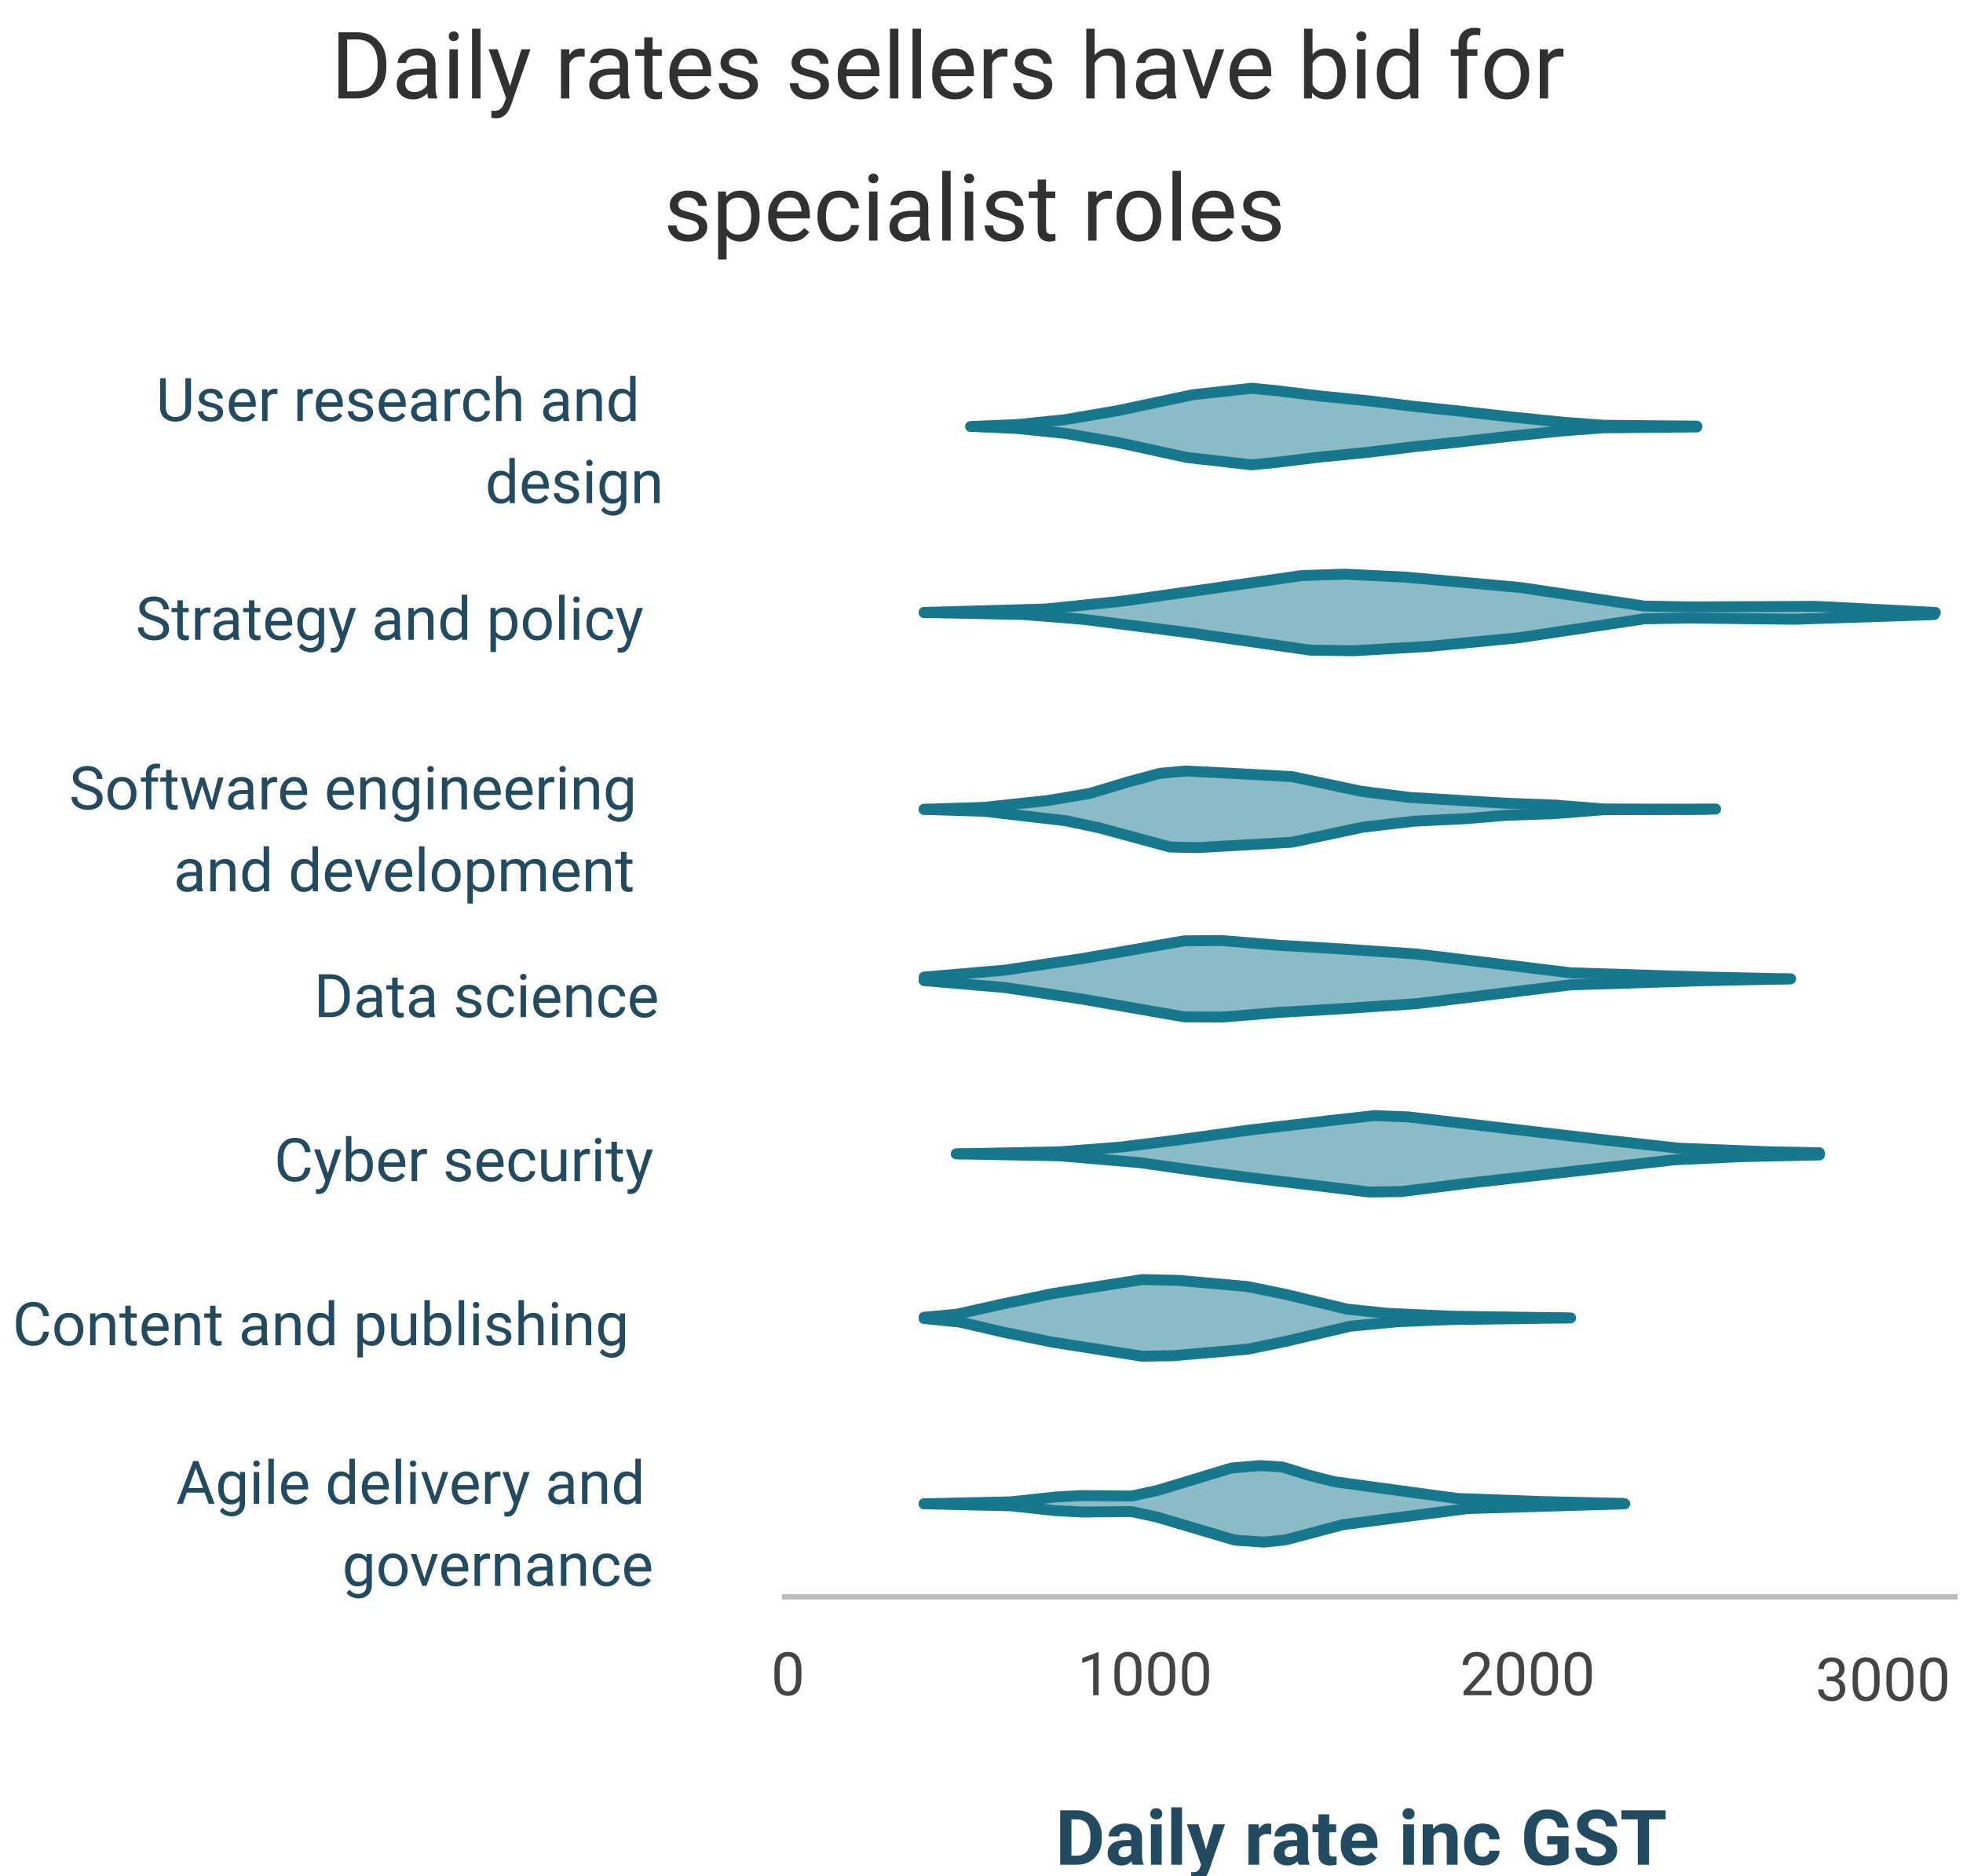
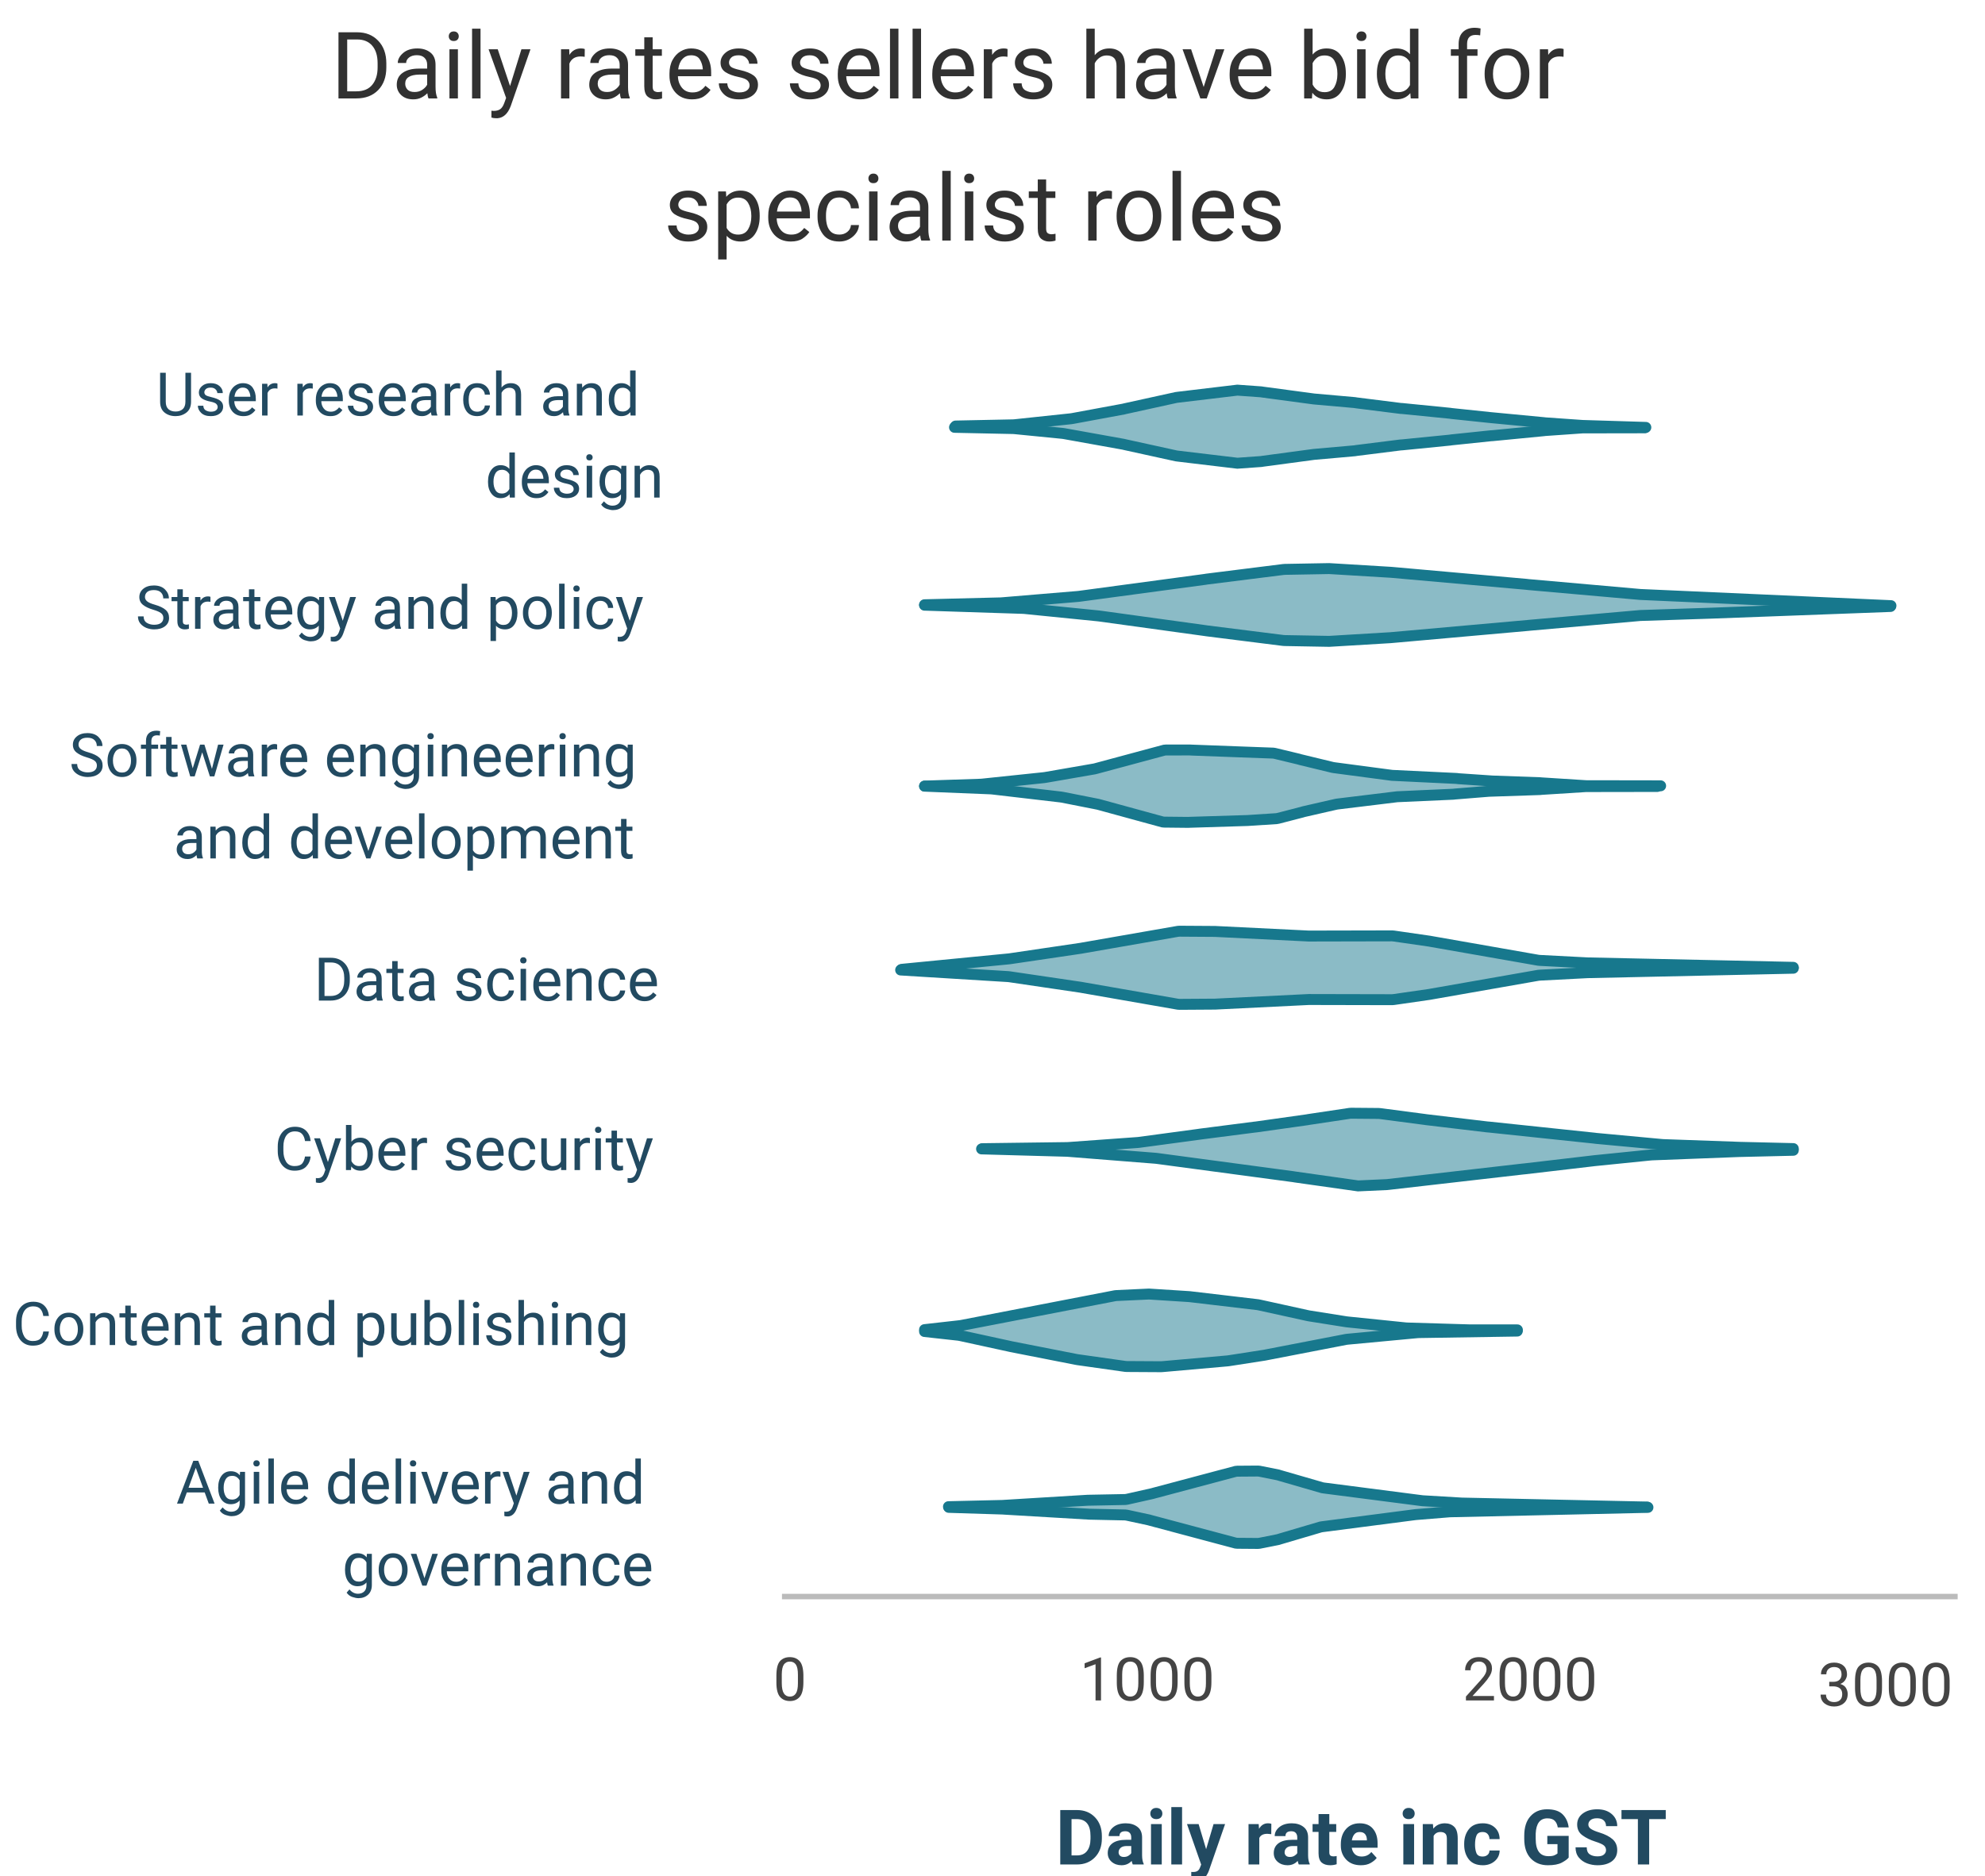
- <svg xmlns="http://www.w3.org/2000/svg" font-family="-apple-system, BlinkMacSystemFont, &quot;Segoe UI&quot;, Roboto, Helvetica, Arial, sans-serif, &quot;Apple Color Emoji&quot;, &quot;Segoe UI Emoji&quot;, &quot;Segoe UI Symbol&quot;" width="359px" height="343px" viewBox="0 0 359 343" version="1.1" style="background: #FFFFFF;">
+ <svg xmlns="http://www.w3.org/2000/svg" font-family="-apple-system, BlinkMacSystemFont, &quot;Segoe UI&quot;, Roboto, Helvetica, Arial, sans-serif, &quot;Apple Color Emoji&quot;, &quot;Segoe UI Emoji&quot;, &quot;Segoe UI Symbol&quot;" width="363px" height="343px" viewBox="0 0 363 343" version="1.1" style="background: #FFFFFF;">
  <defs />
-   <g id="Symbols" stroke="none" stroke-width="1" fill="none" fill-rule="evenodd">
-     <g id="768-seller-rates-per-role">
-       <text id="Daily-rates-sellers" font-size="17" font-weight="normal" line-spacing="26" fill="#313131">
-         <tspan x="60.492" y="18">Daily rates sellers have bid for </tspan>
-         <tspan x="121.403" y="44">specialist roles</tspan>
+   <g id="768-Daily-rates-per-role" stroke="none" stroke-width="1" fill="none" fill-rule="evenodd">
+     <text id="Daily-rates-sellers" font-size="17" font-weight="normal" line-spacing="26" fill="#313131">
+       <tspan x="60.492" y="18">Daily rates sellers have bid for </tspan>
+       <tspan x="121.403" y="44">specialist roles</tspan>
+     </text>
+     <text id="Daily-rate-inc-GST" font-size="14" font-weight="bold" fill="#224A61">
+       <tspan x="193" y="341">Daily rate inc GST</tspan>
+     </text>
+     <g id="Group-3" transform="translate(1, 64)" fill="#224A61" font-size="11" font-weight="normal">
+       <text id="User-research-and-de">
+         <tspan x="27.532" y="12">User research and </tspan>
+         <tspan x="87.731" y="27">design</tspan>
      </text>
-       <text id="Daily-rate-inc-GST" font-size="14" font-weight="bold" fill="#224A61">
-         <tspan x="193" y="341">Daily rate inc GST</tspan>
+     </g>
+     <g id="Group-7" transform="translate(0, 130)" fill="#224A61" font-size="11" font-weight="normal">
+       <text id="Software-engineering">
+         <tspan x="12.639" y="12">Software engineering </tspan>
+         <tspan x="31.733" y="27">and development</tspan>
      </text>
-       <path d="M143,292 L358,292" id="Shape-Copy" stroke="#BBBBBB" fill-opacity="0.3" fill="#001F5F" fill-rule="nonzero" />
-       <text id="1000-copy" fill="#444444" font-size="11" font-weight="normal">
-         <tspan x="197" y="310">1000</tspan>
+     </g>
+     <g id="Group-7-Copy" transform="translate(0, 103)" fill="#224A61" font-size="11" font-weight="normal">
+       <text id="Strategy-and-policy">
+         <tspan x="24.794" y="12">Strategy and policy</tspan>
      </text>
-       <text id="2000-copy" fill="#444444" font-size="11" font-weight="normal">
-         <tspan x="267" y="310">2000</tspan>
+     </g>
+     <g id="Group-4" transform="translate(0, 171)" fill="#224A61" font-size="11" font-weight="normal">
+       <text id="Data-science">
+         <tspan x="57.407" y="12">Data science</tspan>
      </text>
-       <text id="3000-copy" fill="#444444" font-size="11" font-weight="normal">
-         <tspan x="332" y="311">3000</tspan>
+     </g>
+     <g id="Group-5" transform="translate(1, 202)" fill="#224A61" font-size="11" font-weight="normal">
+       <text id="Cyber-security">
+         <tspan x="49.152" y="12">Cyber security</tspan>
      </text>
-       <g id="Group-3" transform="translate(1, 65)" fill="#224A61" font-size="11" font-weight="normal">
-         <text id="User-research-and-de">
-           <tspan x="27.532" y="12">User research and </tspan>
-           <tspan x="87.731" y="27">design</tspan>
+     </g>
+     <text id="Content-and-publishi" font-size="11" font-weight="normal" fill="#224A61">
+       <tspan x="2.294" y="246">Content and publishing</tspan>
+     </text>
+     <g id="Group-6" transform="translate(1, 263)" fill="#224A61" font-size="11" font-weight="normal">
+       <text id="Agile-delivery-and-g">
+         <tspan x="31.211" y="12">Agile delivery and </tspan>
+         <tspan x="61.579" y="27">governance</tspan>
+       </text>
+     </g>
+     <g id="Group-35-Copy" transform="translate(141, 71)">
+       <g id="Group-2-Copy" transform="translate(0, 221)">
+         <path d="M2,0 L217,0" id="Shape-Copy" stroke="#BBBBBB" fill-opacity="0.3" fill="#001F5F" fill-rule="nonzero" />
+         <text id="1000" fill="#444444" font-size="11" font-weight="normal">
+           <tspan x="56.421" y="19">1000</tspan>
+         </text>
+         <text id="2000" fill="#444444" font-size="11" font-weight="normal">
+           <tspan x="126.421" y="19">2000</tspan>
+         </text>
+         <text id="3000" fill="#444444" font-size="11" font-weight="normal">
+           <tspan x="191.421" y="20">3000</tspan>
+         </text>
+         <text id="0" fill="#444444" font-size="11" font-weight="normal">
+           <tspan x="0.355" y="19">0</tspan>
        </text>
      </g>
-       <g id="Group-7" transform="translate(0, 136)" fill="#224A61" font-size="11" font-weight="normal">
-         <text id="Software-engineering">
-           <tspan x="12.639" y="12">Software engineering </tspan>
-           <tspan x="31.733" y="27">and development</tspan>
-         </text>
-       </g>
-       <g id="Group-7-Copy" transform="translate(0, 105)" fill="#224A61" font-size="11" font-weight="normal">
-         <text id="Strategy-and-policy">
-           <tspan x="24.794" y="12">Strategy and policy</tspan>
-         </text>
-       </g>
-       <g id="Group-4" transform="translate(0, 174)" fill="#224A61" font-size="11" font-weight="normal">
-         <text id="Data-science">
-           <tspan x="57.407" y="12">Data science</tspan>
-         </text>
-       </g>
-       <g id="Group-5" transform="translate(1, 204)" fill="#224A61" font-size="11" font-weight="normal">
-         <text id="Cyber-security">
-           <tspan x="49.152" y="12">Cyber security</tspan>
-         </text>
-       </g>
-       <text id="Content-and-publishi" font-size="11" font-weight="normal" fill="#224A61">
-         <tspan x="2.294" y="246">Content and publishing</tspan>
-       </text>
-       <g id="Group-6" transform="translate(1, 263)" fill="#224A61" font-size="11" font-weight="normal">
-         <text id="Agile-delivery-and-g">
-           <tspan x="31.211" y="12">Agile delivery and </tspan>
-           <tspan x="61.579" y="27">governance</tspan>
-         </text>
-       </g>
-       <text id="0-copy" fill="#444444" font-size="11" font-weight="normal">
-         <tspan x="141" y="310">0</tspan>
-       </text>
-       <g id="Group" transform="translate(169, 71)">
-         <g id="Group-19" transform="translate(0, 197)">
-           <polygon id="Shape" fill="#8BBBC6" fill-rule="nonzero" points="0 7 15.701 7.356 16.024 7.38 23.715 8.209 24.035 8.248 28.842 8.501 37.811 8.423 38.134 8.458 42.619 9.428 42.938 9.525 56.719 13.61 57.038 13.659 62.165 14 66.011 13.61 66.33 13.537 76.585 10.817 76.908 10.778 99.338 7.877 124.65 7.058 128.176 6.927 112.795 6.586 97.736 6.035 75.303 2.998 74.983 2.949 70.176 1.726 69.856 1.614 65.691 0.317 65.372 0.253 61.846 0 56.399 0.439 56.076 0.492 42.938 4.475 42.619 4.572 38.134 5.542 37.811 5.577 29.162 5.503 24.035 5.752 23.715 5.791 16.024 6.62 15.701 6.644" />
-           <polyline id="Shape" stroke="#17788D" stroke-width="2" stroke-linecap="round" points="0 7 15.701 6.644 16.024 6.62 23.715 5.791 24.035 5.752 28.842 5.494 37.811 5.577 38.134 5.542 42.619 4.572 42.938 4.475 56.076 0.492 56.399 0.439 61.526 0.005 65.372 0.253 65.691 0.317 69.856 1.614 70.176 1.726 74.983 2.949 75.303 2.998 97.413 6.015 97.736 6.035 112.475 6.571 112.795 6.586 127.857 6.932" />
-           <polyline id="Shape" stroke="#17788D" stroke-width="2" stroke-linecap="round" points="0 7 15.701 7.356 16.024 7.38 23.715 8.209 24.035 8.248 28.842 8.501 37.811 8.423 38.134 8.458 42.619 9.428 42.938 9.525 56.719 13.61 57.038 13.659 62.165 14 66.011 13.61 66.33 13.537 76.585 10.817 76.908 10.778 99.338 7.877 99.657 7.858 128.152 7" />
+       <g id="Group-Copy" transform="translate(23, 0)">
+         <g id="Group-23" transform="translate(10, 0)">
+           <polygon id="Shape" fill="#8BBBC6" fill-rule="nonzero" points="11.243 7.379 20.259 8.259 20.572 8.301 31.451 10.256 31.761 10.331 41.09 12.379 41.4 12.421 52.283 13.72 56.634 13.408 56.944 13.357 66.273 12.105 73.735 11.444 74.045 11.392 82.127 10.378 91.146 9.493 91.456 9.446 98.604 8.701 108.243 7.78 108.553 7.742 115.395 7.263 115.705 6.816 108.553 6.332 108.243 6.294 98.917 5.391 91.456 4.628 91.146 4.581 82.44 3.715 74.045 2.682 73.735 2.63 66.583 1.983 56.944 0.717 56.634 0.666 52.593 0.349 41.4 1.653 41.09 1.695 31.761 3.743 31.451 3.818 22.126 5.545 21.816 5.591 11.553 6.681 5.5 7.035" />
+           <polyline id="Shape" stroke="#17788D" stroke-width="2" stroke-linecap="round" points="0.756 6.917 11.243 6.7 11.553 6.681 21.816 5.591 22.126 5.545 31.451 3.818 31.761 3.743 41.09 1.695 41.4 1.653 52.283 0.354 56.634 0.666 56.944 0.717 66.273 1.969 73.735 2.63 74.045 2.682 82.127 3.697 82.44 3.715 91.146 4.581 91.456 4.628 98.604 5.377 108.243 6.294 108.553 6.332 115.395 6.811 126.976 7.168" />
+           <polyline id="Shape" stroke="#17788D" stroke-width="2" stroke-linecap="round" points="0.554 7.155 11.243 7.379 11.553 7.398 20.259 8.259 20.572 8.301 31.451 10.256 31.761 10.331 41.09 12.379 41.4 12.421 52.283 13.72 56.634 13.408 56.944 13.357 66.273 12.105 73.735 11.444 74.045 11.392 82.127 10.378 82.44 10.359 91.146 9.493 91.456 9.446 98.604 8.701 98.917 8.683 108.243 7.78 108.553 7.742 115.395 7.263 126.782 7.243" />
        </g>
-         <g id="Group-20" transform="translate(0, 163)">
-           <polygon id="Shape" fill="#8BBBC6" fill-rule="nonzero" points="0 7.117 6.409 7.754 6.732 7.808 14.1 9.516 14.419 9.599 23.392 11.42 23.715 11.474 39.736 13.99 45.502 13.917 45.825 13.897 58.963 12.752 59.282 12.703 66.33 11.264 66.653 11.176 77.867 8.537 78.186 8.493 86.52 7.705 86.839 7.685 96.454 7.303 118.242 7 96.774 6.706 84.918 6.178 84.595 6.153 77.547 5.419 77.227 5.375 66.653 2.824 66.33 2.741 59.282 1.297 58.963 1.253 46.784 0.166 46.464 0.142 40.055 0 23.715 2.526 23.392 2.585 13.138 4.724 12.818 4.807 6.089 6.305 5.77 6.354 0 6.883" />
-           <polyline id="Shape" stroke="#17788D" stroke-width="2" stroke-linecap="round" points="0 6.883 5.77 6.354 6.089 6.305 12.818 4.807 13.138 4.724 23.392 2.585 23.715 2.526 39.736 0.015 40.055 0 46.464 0.142 46.784 0.166 58.963 1.253 59.282 1.297 66.33 2.741 66.653 2.824 77.227 5.375 77.547 5.419 84.595 6.153 84.918 6.178 96.454 6.697 117.413 7" />
-           <polyline id="Shape" stroke="#17788D" stroke-width="2" stroke-linecap="round" points="0 7.117 6.409 7.754 6.732 7.808 14.1 9.516 14.419 9.599 23.392 11.42 23.715 11.474 39.736 13.99 40.055 14 45.502 13.917 45.825 13.897 58.963 12.752 59.282 12.703 66.33 11.264 66.653 11.176 77.867 8.537 78.186 8.493 86.52 7.705 86.839 7.685 96.454 7.303 118.242 7" />
+         <g id="Group-24" transform="translate(5, 32.83333)">
+           <polygon id="Shape" fill="#8BBBC6" fill-rule="nonzero" points="0.076 6.851 18.11 7.438 18.42 7.461 31.787 8.802 32.1 8.839 51.375 11.497 51.685 11.544 65.675 13.304 65.988 13.322 74.07 13.467 74.38 13.457 85.263 12.796 85.573 12.768 110.446 10.552 110.756 10.52 130.964 8.737 131.274 8.723 144.02 8.308 144.334 8.304 158.944 7.782 158.944 5.841 131.274 4.905 130.964 4.891 110.446 3.075 110.136 3.038 85.573 0.855 85.263 0.831 74.38 0.165 74.07 0.156 65.988 0.301 65.675 0.324 51.685 2.079 51.375 2.13 28.369 5.226 28.059 5.259 14.379 6.413 14.066 6.427 0.076 6.772" />
+           <polyline id="Shape" stroke="#17788D" stroke-width="2" stroke-linecap="round" points="0.076 6.772 14.066 6.427 28.059 5.259 28.369 5.226 51.375 2.13 51.685 2.079 65.675 0.324 65.988 0.301 74.07 0.156 85.263 0.831 85.573 0.855 110.136 3.038 110.446 3.075 130.964 4.891 176.804 6.937" />
+           <polyline id="Shape" stroke="#17788D" stroke-width="2" stroke-linecap="round" points="0.076 6.851 18.11 7.438 18.42 7.461 31.787 8.802 32.1 8.839 51.375 11.497 51.685 11.544 65.675 13.304 65.988 13.322 74.07 13.467 85.263 12.796 85.573 12.768 110.446 10.552 110.756 10.52 130.964 8.737 144.02 8.308 176.723 7.085" />
        </g>
-         <g id="Group-21" transform="translate(5.769231, 133)">
-           <polygon id="Shape" fill="#8BBBC6" fill-rule="nonzero" points="4.286 7.02 18.905 7.377 33.647 8.624 33.966 8.663 44.54 10.16 44.86 10.209 54.475 11.456 54.795 11.491 67.932 13.046 68.252 13.095 75.623 13.985 81.39 13.902 92.287 12.552 92.606 12.508 131.38 8.115 143.555 7.538 157.974 7.215 157.974 6.819 149.002 6.648 132.342 5.992 117.922 4.388 117.599 4.344 82.994 0.274 76.905 0 68.252 0.939 67.932 0.988 54.152 2.607 53.833 2.642 41.338 4.378 41.015 4.427 30.441 5.753 30.121 5.787 19.228 6.638" />
-           <polyline id="Shape" stroke="#17788D" stroke-width="2" stroke-linecap="round" points="0.607 7 18.905 6.639 19.228 6.62 30.121 5.771 30.441 5.737 41.015 4.415 41.338 4.366 53.833 2.634 54.152 2.6 67.932 0.985 68.252 0.937 76.585 0.01 82.671 0.244 82.994 0.273 117.599 4.332 117.922 4.376 132.019 5.951 132.342 5.976 148.682 6.624 157.974 6.8" />
-           <polyline id="Shape" stroke="#17788D" stroke-width="2" stroke-linecap="round" points="0.102 7 18.905 7.358 19.228 7.378 33.647 8.609 33.966 8.648 44.54 10.149 44.86 10.198 54.475 11.449 54.795 11.484 67.932 13.043 68.252 13.093 75.623 13.985 81.39 13.902 81.713 13.877 92.287 12.548 92.606 12.504 131.38 8.099 131.699 8.074 143.555 7.52 157.974 7.196" />
+         <g id="Group-25" transform="translate(5, 65.66667)">
+           <polygon id="Shape" fill="#8BBBC6" fill-rule="nonzero" points="12.202 7.613 12.512 7.641 24.948 9.094 25.259 9.14 31.787 10.43 32.1 10.514 43.603 13.661 43.913 13.694 48.267 13.74 59.147 13.4 64.431 13.056 64.745 13 69.096 11.873 69.406 11.78 75.314 10.43 75.624 10.379 86.507 9.052 96.766 8.591 97.076 8.554 103.294 8.051 112.623 7.739 112.933 7.706 121.015 7.194 121.325 7.036 112.933 6.515 112.623 6.487 104.227 6.175 97.699 5.751 97.389 5.709 85.883 5.155 75.004 3.74 74.694 3.689 68.786 2.259 68.476 2.166 64.121 1.119 63.811 1.072 57.903 0.839 48.888 0.518 44.223 0.504 43.913 0.532 31.477 3.879 31.167 3.959 22.151 5.523 21.841 5.565 10.648 6.738 10.335 6.761 0.076 7.101" />
+           <polyline id="Shape" stroke="#17788D" stroke-width="2" stroke-linecap="round" points="0.076 7.101 10.335 6.761 10.648 6.738 21.841 5.565 22.151 5.523 31.167 3.959 31.477 3.879 43.913 0.532 44.223 0.504 48.577 0.499 48.888 0.518 57.593 0.844 63.811 1.072 64.121 1.119 68.476 2.166 68.786 2.259 74.694 3.689 75.004 3.74 85.573 5.141 85.883 5.155 97.389 5.709 97.699 5.751 103.917 6.175 112.623 6.487 112.933 6.515 121.015 7.031 134.682 7.053" />
+           <polyline id="Shape" stroke="#17788D" stroke-width="2" stroke-linecap="round" points="0.076 7.12 12.202 7.613 12.512 7.641 24.948 9.094 25.259 9.14 31.787 10.43 32.1 10.514 43.603 13.661 43.913 13.694 48.267 13.74 48.577 13.726 59.147 13.4 64.431 13.056 64.745 13 69.096 11.873 69.406 11.78 75.314 10.43 75.624 10.379 86.507 9.052 96.766 8.591 97.076 8.554 103.294 8.051 112.623 7.739 112.933 7.706 121.015 7.194 134.07 7.173" />
        </g>
-         <g id="Group-28" transform="translate(0, 101)">
-           <polygon id="Shape" fill="#8BBBC6" fill-rule="nonzero" points="0 7.409 14.742 8.655 15.062 8.695 29.162 10.783 29.481 10.842 47.426 13.926 54.475 14 64.409 13.182 74.983 12.571 90.045 11.576 90.365 11.542 118.242 8.177 142.276 7.429 154.558 7 153.5 7 142.596 6.576 118.565 5.837 90.365 2.458 90.045 2.424 75.303 1.438 64.729 0.842 54.794 0.015 47.746 0.049 29.481 3.158 29.162 3.217 15.062 5.305 14.742 5.345 0 6.591" />
-           <polyline id="Shape" stroke="#17788D" stroke-width="2" stroke-linecap="round" points="0 6.676 14.742 5.413 15.062 5.373 29.162 3.258 29.481 3.198 47.426 0.075 47.746 0.05 54.475 0 64.409 0.828 64.729 0.853 74.983 1.447 90.045 2.455 90.365 2.49 118.242 5.897 142.276 6.656 157.992 7" />
-           <polyline id="Shape" stroke="#17788D" stroke-width="2" stroke-linecap="round" points="0 7.324 14.742 8.587 15.062 8.627 29.162 10.742 29.481 10.802 47.426 13.925 47.746 13.95 54.475 14 64.409 13.172 64.729 13.147 74.983 12.553 90.045 11.545 90.365 11.51 118.242 8.103 142.276 7.344 158.482 7" />
+         <g id="Group-26" transform="translate(0, 98.5)">
+           <polygon id="Shape" fill="#8BBBC6" fill-rule="nonzero" points="5.076 7.858 20.31 9.111 20.623 9.144 33.679 11.071 33.989 11.128 51.4 14.166 51.71 14.19 58.239 14.147 58.552 14.129 75.339 13.304 75.649 13.314 90.573 13.337 90.883 13.309 97.415 12.367 97.725 12.31 117.309 8.876 117.623 8.847 126.325 8.395 126.638 8.386 163.944 7.58 163.944 7.42 126.638 6.614 126.325 6.605 117.623 6.153 117.309 6.124 97.725 2.69 97.415 2.633 90.883 1.691 90.573 1.663 75.649 1.686 75.339 1.696 58.552 0.871 58.239 0.853 51.71 0.81 51.4 0.834 33.989 3.872 33.679 3.929 20.623 5.856 20.31 5.889 5.076 7.142" />
+           <polyline id="Shape" stroke="#17788D" stroke-width="2" stroke-linecap="round" points="0.89 7.784 20.31 5.889 20.623 5.856 33.679 3.929 33.989 3.872 51.4 0.834 51.71 0.81 58.239 0.853 58.552 0.871 75.339 1.696 90.573 1.663 90.883 1.691 97.415 2.633 97.725 2.69 117.309 6.124 117.623 6.153 126.325 6.605 163.944 7.42" />
+           <polyline id="Shape" stroke="#17788D" stroke-width="2" stroke-linecap="round" points="0.704 7.905 20.31 9.111 20.623 9.144 33.679 11.071 33.989 11.128 51.4 14.166 51.71 14.19 58.239 14.147 58.552 14.129 75.339 13.304 90.573 13.337 90.883 13.309 97.415 12.367 97.725 12.31 117.309 8.876 117.623 8.847 126.325 8.395 163.944 7.58" />
        </g>
-         <g id="Group-29" transform="translate(0, 70)">
-           <polygon id="Shape" fill="#8BBBC6" fill-rule="nonzero" points="10.897 7.376 25.636 9.068 25.956 9.117 32.045 10.392 32.365 10.485 44.863 13.863 45.182 13.897 49.99 14 67.293 13.017 67.612 12.949 80.111 10.304 80.43 10.256 89.722 9.175 99.657 8.691 99.977 8.652 106.386 8.115 115.678 7.782 116.001 7.748 124.331 7.088 137.788 7.039 132.355 7.024 135.154 7.024 139.758 7.02 134.142 7.02 138.111 7 124.65 6.961 116.001 6.296 115.678 6.257 107.348 5.929 101.901 5.636 101.578 5.602 89.083 4.844 80.111 3.735 79.791 3.686 67.612 1.095 67.293 1.027 55.437 0.372 48.066 0 43.261 0.411 42.938 0.469 37.172 2.034 36.853 2.136 30.444 4.062 30.124 4.14 22.753 5.382 22.433 5.426 11.217 6.638 10.897 6.668 0 7.015" />
-           <polyline id="Shape" stroke="#17788D" stroke-width="2" stroke-linecap="round" points="0 6.995 10.897 6.649 11.217 6.62 22.433 5.411 22.753 5.367 30.124 4.129 30.444 4.051 36.853 2.13 37.172 2.028 42.938 0.468 43.261 0.409 47.746 0 55.117 0.356 55.437 0.37 67.293 1.024 67.612 1.092 79.791 3.675 80.111 3.724 88.764 4.821 101.578 5.586 101.901 5.62 107.028 5.913 115.678 6.24 116.001 6.279 124.331 6.932 137.788 6.985 143.251 6.995" />
-           <polyline id="Shape" stroke="#17788D" stroke-width="2" stroke-linecap="round" points="0 7.01 10.897 7.358 11.217 7.382 25.636 9.054 25.956 9.103 32.045 10.382 32.365 10.475 44.863 13.863 45.182 13.897 49.99 14 50.31 13.985 67.293 13.015 67.612 12.946 80.111 10.294 80.43 10.245 89.722 9.162 99.657 8.676 99.977 8.637 106.386 8.098 115.678 7.765 116.001 7.73 124.331 7.069 137.788 7.02 140.274 7.005 144.759 6.943" />
+         <g id="Group-27" transform="translate(15, 132.3333)">
+           <polygon id="Shape" fill="#8BBBC6" fill-rule="nonzero" points="16.192 7.229 32.359 8.51 32.669 8.547 57.542 11.88 57.852 11.932 69.355 13.561 74.639 13.319 74.953 13.286 99.512 10.47 99.822 10.442 112.258 8.985 112.569 8.947 122.831 7.909 138.995 7.276 148.944 7.043 148.944 6.736 139.618 6.517 125.318 6.01 112.882 4.869 112.569 4.827 93.294 2.797 81.791 1.442 81.481 1.396 73.396 0.334 68.111 0.269 60.339 1.41 60.029 1.466 50.7 2.779 50.39 2.811 40.441 4.091 40.131 4.138 29.249 5.605 28.939 5.633 16.502 6.531" />
+           <polyline id="Shape" stroke="#17788D" stroke-width="2" stroke-linecap="round" points="0.693 6.751 16.192 6.55 16.502 6.531 28.939 5.633 29.249 5.605 40.131 4.138 40.441 4.091 50.39 2.811 50.7 2.779 60.029 1.466 60.339 1.41 67.801 0.292 68.111 0.269 73.086 0.311 73.396 0.334 81.481 1.396 81.791 1.442 92.984 2.774 93.294 2.797 112.569 4.827 112.882 4.869 125.005 5.996 125.318 6.01 139.308 6.508 148.944 6.736" />
+           <polyline id="Shape" stroke="#17788D" stroke-width="2" stroke-linecap="round" points="0.5 6.793 16.192 7.229 32.359 8.51 32.669 8.547 57.542 11.88 57.852 11.932 69.355 13.561 74.639 13.319 74.953 13.286 99.512 10.47 99.822 10.442 112.258 8.985 112.569 8.947 122.831 7.909 123.141 7.886 138.995 7.276 148.944 7.043" />
        </g>
-         <g id="Group-30" transform="translate(0, 34)">
-           <polygon id="Shape" fill="#8BBBC6" fill-rule="nonzero" points="17.945 7.399 28.842 8.254 48.066 10.67 48.389 10.719 70.499 13.873 78.509 14 91.966 13.227 108.63 11.653 108.949 11.604 131.702 8.196 140.032 8.044 159.259 8.264 177.663 8.289 184.143 7.399 163.424 5.897 140.352 5.98 132.022 5.853 109.269 2.474 108.949 2.43 88.121 0.543 77.227 0.005 69.217 0.249 54.475 2.352 54.155 2.406 36.53 4.9 36.21 4.939 22.433 6.352 0 7.002" />
-           <polyline id="Shape" stroke="#17788D" stroke-width="2" stroke-linecap="round" points="0 7 22.11 6.374 22.433 6.35 36.21 4.937 36.53 4.898 54.155 2.405 54.475 2.351 68.894 0.279 69.217 0.249 76.908 0 87.801 0.523 108.949 2.429 109.269 2.473 131.702 5.832 140.032 5.983 163.104 5.885 184.939 7" />
-           <polyline id="Shape" stroke="#17788D" stroke-width="2" stroke-linecap="round" points="0 7 17.945 7.368 18.265 7.388 28.842 8.228 29.162 8.262 48.066 10.655 48.389 10.704 70.499 13.872 70.818 13.892 78.509 14 91.966 13.224 92.286 13.204 108.63 11.642 108.949 11.593 131.702 8.169 132.022 8.149 140.032 8.017 159.259 8.238 184.73 7.388" />
+         <g id="Group-32" transform="translate(5, 165.1667)">
+           <polygon id="Shape" fill="#8BBBC6" fill-rule="nonzero" points="0.076 7.358 6.294 8.043 6.607 8.099 15.623 10.063 15.933 10.133 27.746 12.452 28.059 12.508 36.761 13.737 37.075 13.76 43.293 13.797 43.603 13.779 55.416 12.736 55.726 12.699 62.257 11.684 62.567 11.623 77.178 8.797 77.491 8.76 90.237 7.568 90.548 7.554 100.186 7.065 99.873 7.06 88.37 6.716 88.06 6.697 77.491 5.613 77.178 5.575 70.339 4.491 70.029 4.425 61.324 2.512 61.014 2.451 48.577 0.985 48.267 0.962 41.426 0.51 41.116 0.505 35.208 0.78 34.898 0.813 6.917 6.222 6.607 6.278 0.076 7.014" />
+           <polyline id="Shape" stroke="#17788D" stroke-width="2" stroke-linecap="round" points="0.076 7.014 6.607 6.278 6.917 6.222 34.898 0.813 35.208 0.78 41.116 0.505 48.267 0.962 48.577 0.985 61.014 2.451 61.324 2.512 70.029 4.425 70.339 4.491 77.178 5.575 77.491 5.613 88.06 6.697 88.37 6.716 99.873 7.06 108.485 7.06" />
+           <polyline id="Shape" stroke="#17788D" stroke-width="2" stroke-linecap="round" points="0.076 7.358 6.294 8.043 6.607 8.099 15.623 10.063 15.933 10.133 27.746 12.452 28.059 12.508 36.761 13.737 37.075 13.76 43.293 13.797 43.603 13.779 55.416 12.736 55.726 12.699 62.257 11.684 62.567 11.623 77.178 8.797 77.491 8.76 90.237 7.568 90.548 7.554 108.465 7.275" />
        </g>
-         <g id="Group-31" transform="translate(7.948718, 0)">
-           <g id="Group-18">
-             <polygon id="Shape" fill="#8BBBC6" fill-rule="nonzero" points="9.034 6.918 9.034 7.358 9.357 7.383 17.687 8.24 18.007 8.284 27.622 9.941 27.942 10.009 40.117 12.655 40.44 12.699 51.973 14 57.1 13.488 57.423 13.44 65.114 12.504 74.083 11.622 74.406 11.568 82.097 10.633 82.416 10.608 90.746 9.751 91.069 9.697 99.719 8.718 100.038 8.693 108.691 7.816 109.011 7.777 116.382 7.236 133.365 7.076 127.889 7.115 127.889 6.885 133.685 6.92 116.702 6.773 109.011 6.223 108.691 6.184 100.038 5.307 99.719 5.282 91.069 4.303 90.746 4.254 82.416 3.392 82.097 3.367 74.406 2.432 74.083 2.378 65.433 1.511 57.423 0.56 57.1 0.512 52.296 0.01 41.399 1.165 41.079 1.208 27.942 3.991 27.622 4.064 18.007 5.716 17.687 5.76 9.357 6.617 9.034 6.642 5.6 6.998" />
-             <polyline id="Shape" stroke="#17788D" stroke-width="2" stroke-linecap="round" points="0.549 7 9.034 6.644 9.357 6.62 17.687 5.762 18.007 5.718 27.622 4.065 27.942 3.992 41.079 1.209 41.399 1.165 51.973 0 57.1 0.512 57.423 0.561 65.114 1.497 65.433 1.511 74.083 2.379 74.406 2.432 82.097 3.368 82.416 3.393 90.746 4.256 91.069 4.304 99.719 5.284 100.038 5.308 108.691 6.186 109.011 6.225 116.382 6.771 133.365 6.927" />
-             <polyline id="Shape" stroke="#17788D" stroke-width="2" stroke-linecap="round" points="1.368 7 9.034 7.356 9.357 7.38 17.687 8.238 18.007 8.282 27.622 9.939 27.942 10.008 40.117 12.655 40.44 12.698 51.973 14 57.1 13.488 57.423 13.439 65.114 12.503 65.433 12.489 74.083 11.621 74.406 11.568 82.097 10.632 82.416 10.607 90.746 9.749 91.069 9.696 99.719 8.716 100.038 8.692 108.691 7.814 109.011 7.775 116.382 7.234 133.365 7.073" />
-           </g>
+         <g id="Group-33" transform="translate(9, 198)">
+           <polygon id="Shape" fill="#8BBBC6" fill-rule="nonzero" points="10.379 6.995 26.233 7.935 32.761 8.075 33.075 8.117 37.116 8.987 37.426 9.076 52.97 13.224 53.283 13.256 57.014 13.284 57.324 13.256 60.745 12.572 61.055 12.474 68.517 10.272 68.827 10.221 85.614 8.042 85.927 8.005 92.146 7.497 116.705 6.738 94.629 5.91 87.171 5.477 86.858 5.44 69.137 3.149 68.827 3.102 61.055 0.854 60.745 0.756 57.324 0.072 57.014 0.044 53.283 0.072 52.97 0.104 38.049 4.075 37.736 4.164 33.075 5.211 32.761 5.253 26.233 5.393 10.689 6.31" />
+           <polyline id="Shape" stroke="#17788D" stroke-width="2" stroke-linecap="round" points="0.448 6.563 10.379 6.333 10.689 6.31 25.923 5.384 32.761 5.253 33.075 5.211 37.736 4.164 38.049 4.075 52.97 0.104 53.283 0.072 57.014 0.044 57.324 0.072 60.745 0.756 61.055 0.854 68.827 3.102 69.137 3.149 86.858 5.44 87.171 5.477 94.319 5.9 128.208 6.627" />
+           <polyline id="Shape" stroke="#17788D" stroke-width="2" stroke-linecap="round" points="0.511 6.687 10.379 6.995 10.689 7.018 26.233 7.935 32.761 8.075 33.075 8.117 37.116 8.987 37.426 9.076 52.97 13.224 53.283 13.256 57.014 13.284 57.324 13.256 60.745 12.572 61.055 12.474 68.517 10.272 68.827 10.221 85.614 8.042 85.927 8.005 92.146 7.497 128.364 6.687" />
        </g>
      </g>
    </g>
  </g>
</svg>
